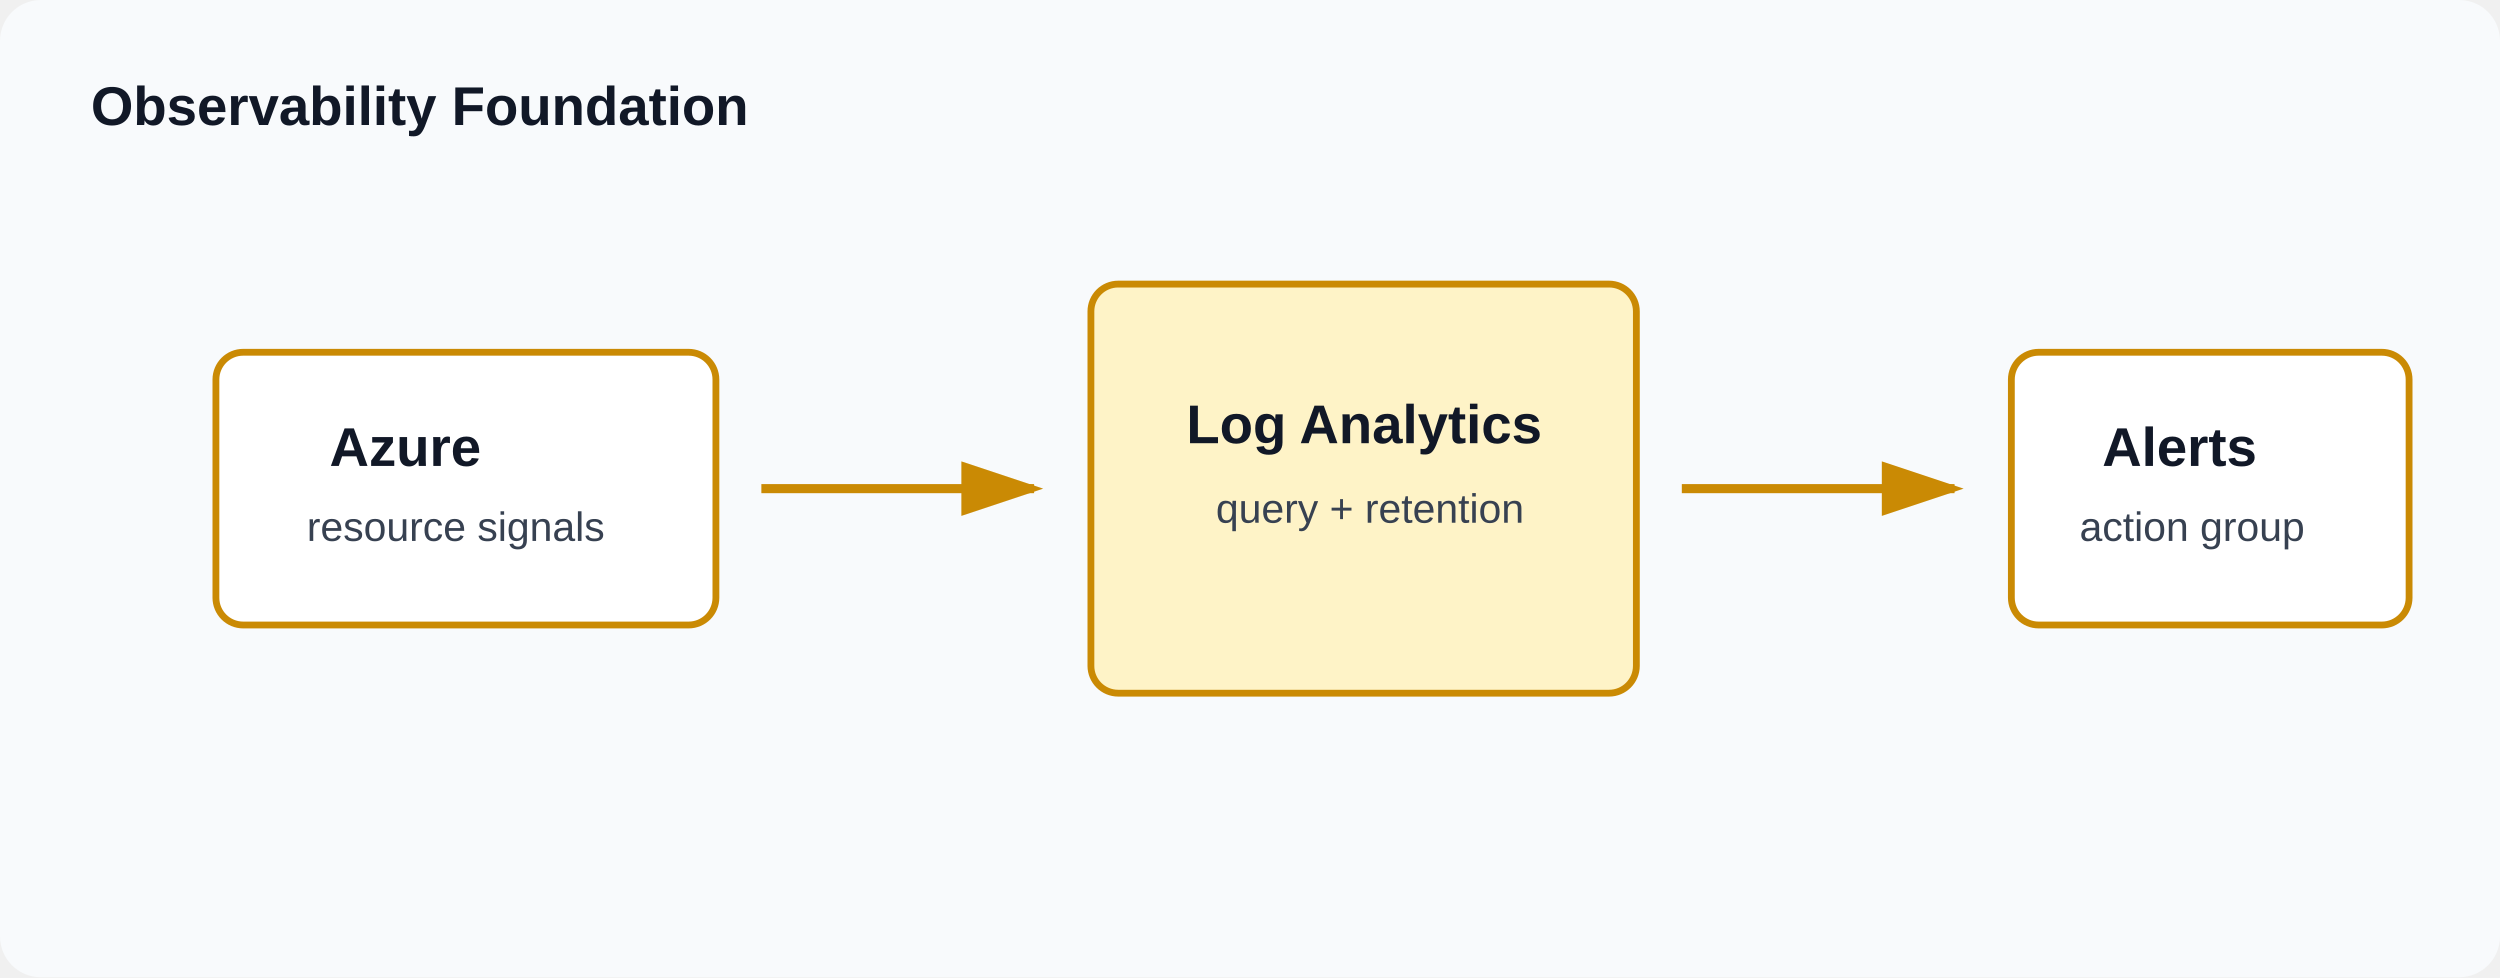
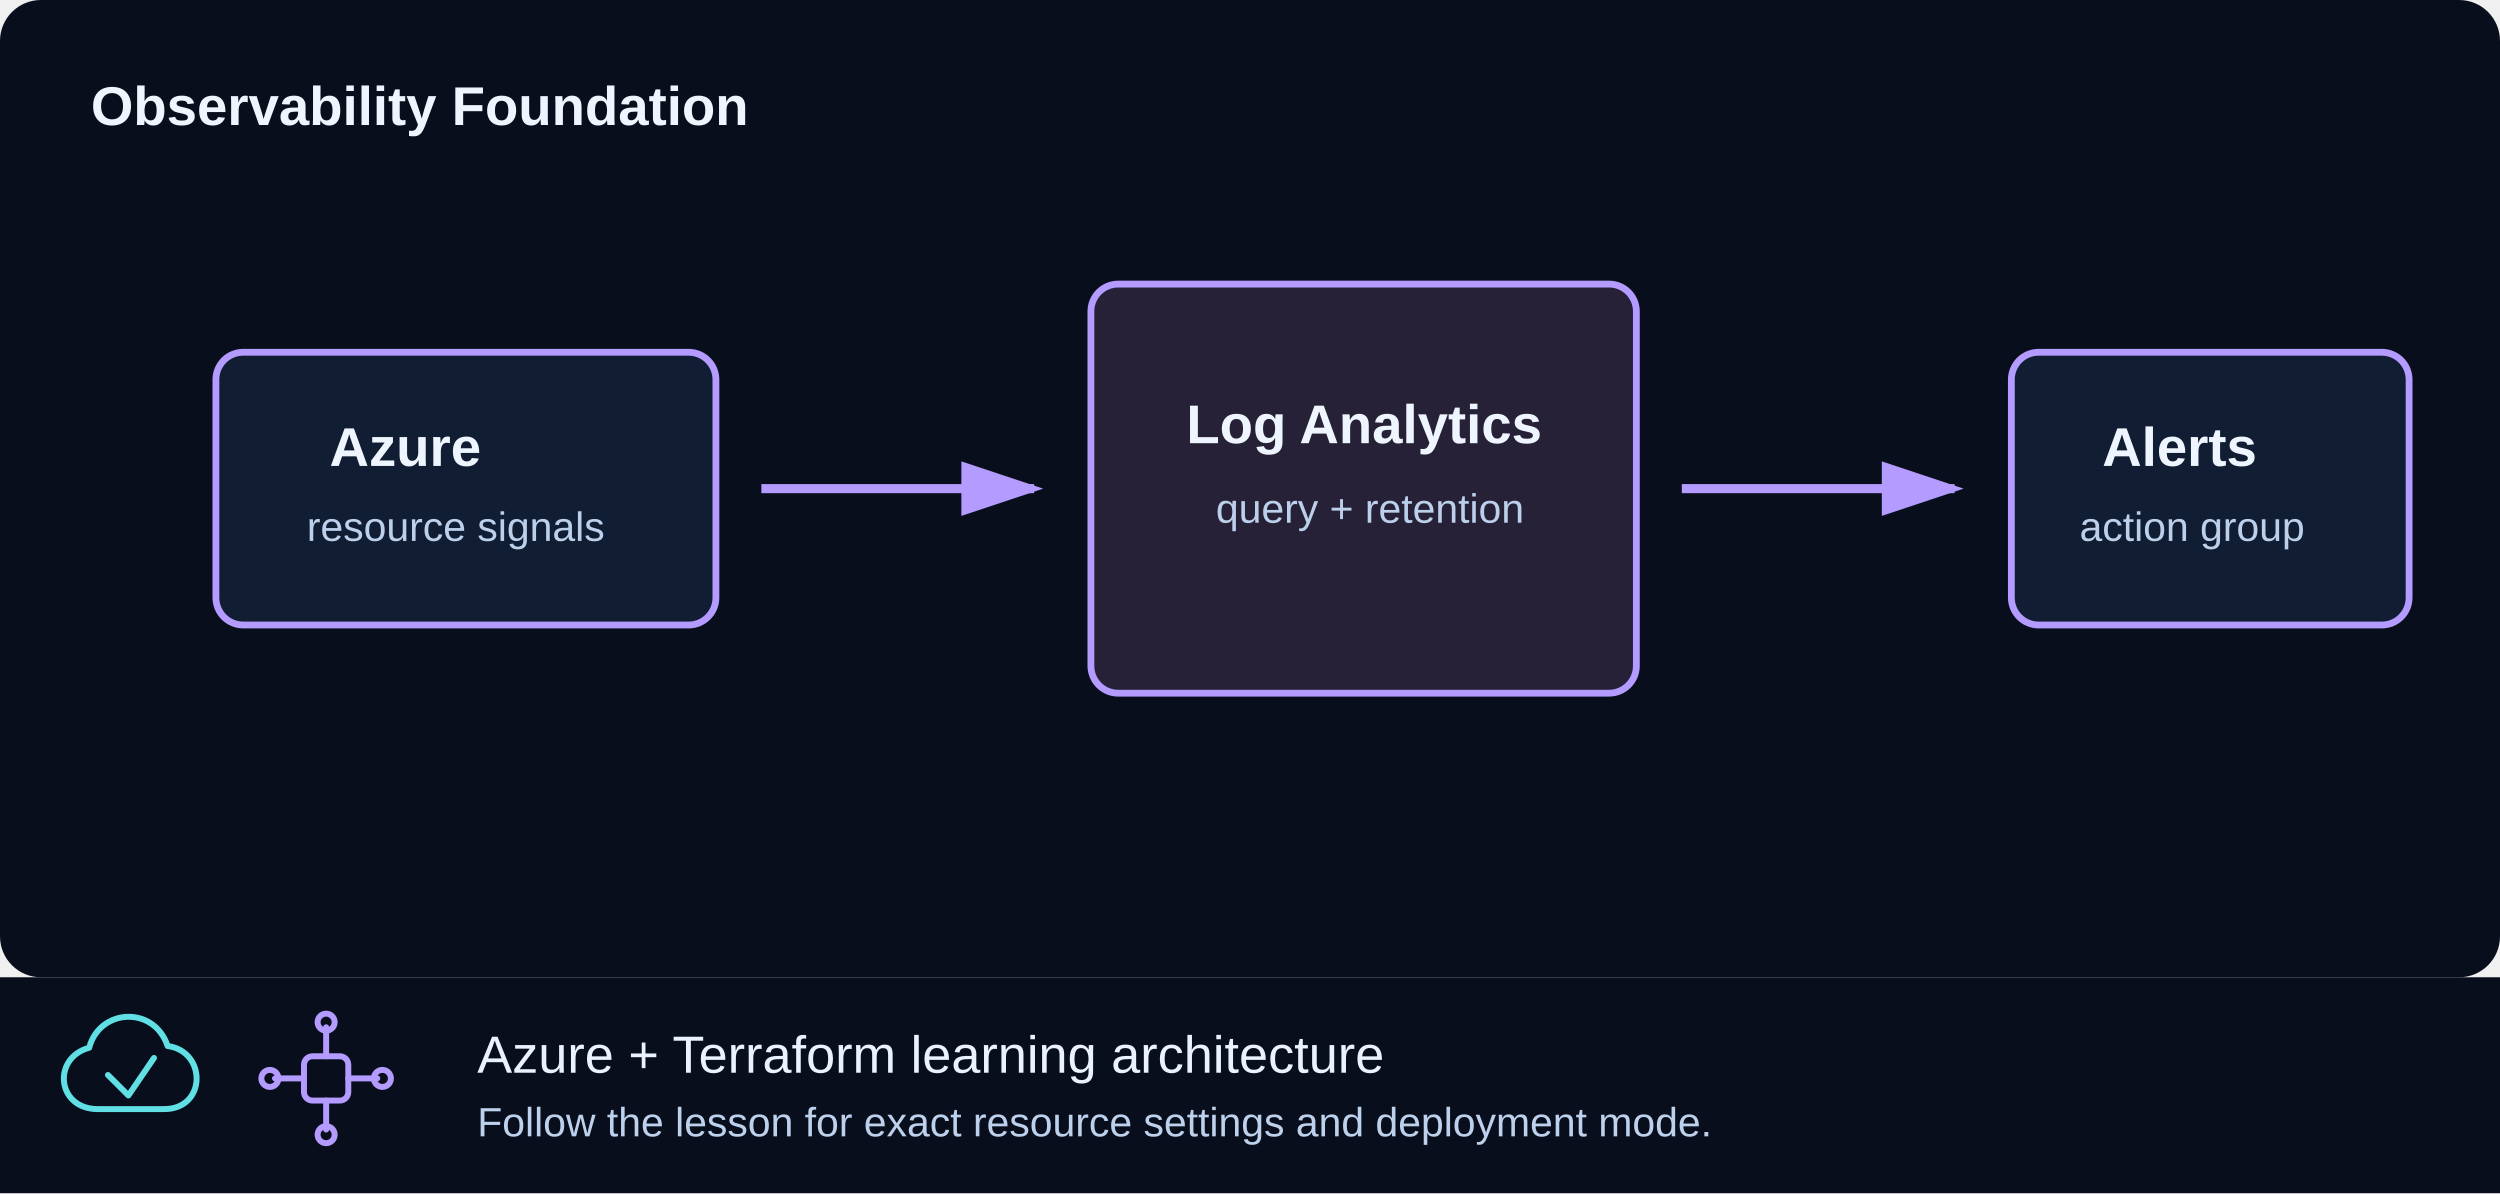
- <svg xmlns="http://www.w3.org/2000/svg" width="1100" height="430" viewBox="0 0 1100 430" role="img" aria-labelledby="title desc">
-   <style>.bg{fill:#f8fafc}.box{fill:#fff;stroke:#ca8a04;stroke-width:3}.log{fill:#fef3c7}.text{font:700 24px Arial,sans-serif;fill:#111827}.small{font:18px Arial,sans-serif;fill:#374151}.arrow{stroke:#ca8a04;stroke-width:4;marker-end:url(#arrow)}</style>
+ <svg xmlns="http://www.w3.org/2000/svg" width="1100" height="525" viewBox="0 0 1100 525" role="img" aria-labelledby="title desc">
+   <style>.bg{fill:#080e1b}.box{fill:#101d32;stroke:#b39bff;stroke-width:3}.log{fill:#262137}.text{font:700 24px "Segoe UI",Arial,sans-serif;fill:#eff5ff}.small{font:18px "Segoe UI",Arial,sans-serif;fill:#bcd0eb}.arrow{stroke:#b39bff;stroke-width:4;marker-end:url(#arrow)}</style>
  <defs>
    <marker id="arrow" markerWidth="10" markerHeight="10" refX="8" refY="3" orient="auto">
-       <path d="M0,0 L0,6 L9,3 z" fill="#ca8a04" />
+       <path d="M0,0 L0,6 L9,3 z" fill="#b39bff" />
    </marker>
  </defs>
  <rect class="bg" width="1100" height="430" rx="18" />
  <text class="text" x="40" y="55">Observability Foundation</text>
  <rect class="box" x="95" y="155" width="220" height="120" rx="12" />
  <text class="text" x="145" y="205">Azure</text>
  <text class="small" x="135" y="238">resource signals</text>
  <line class="arrow" x1="335" y1="215" x2="455" y2="215" />
  <rect class="box log" x="480" y="125" width="240" height="180" rx="12" />
  <text class="text" x="522" y="195">Log Analytics</text>
  <text class="small" x="535" y="230">query + retention</text>
  <line class="arrow" x1="740" y1="215" x2="860" y2="215" />
  <rect class="box" x="885" y="155" width="175" height="120" rx="12" />
  <text class="text" x="925" y="205">Alerts</text>
  <text class="small" x="915" y="238">action group</text>
+   <g>
+     <rect y="430.0" width="1100.0" height="95" fill="#080e1b" />
+     <g transform="translate(25 443.0) scale(0.75)" fill="none" stroke="#60e0e5" stroke-width="3.5" stroke-linecap="round" stroke-linejoin="round">
+       <path d="M24 60h39c25 0 25-34 2-37-8-24-40-22-46 1C-3 30 0 60 24 60Z" />
+       <path d="m30 40 12 12 15-22" />
+     </g>
+     <g transform="translate(112 443.0) scale(0.75)" fill="none" stroke="#b39bff" stroke-width="3.5" stroke-linecap="round" stroke-linejoin="round">
+       <rect x="29" y="29" width="26" height="26" rx="5" />
+       <path d="M42 29V12m0 43v17M29 42H12m43 0h17" />
+       <circle cx="42" cy="9" r="5" />
+       <circle cx="42" cy="75" r="5" />
+       <circle cx="9" cy="42" r="5" />
+       <circle cx="75" cy="42" r="5" />
+     </g>
+     <text x="210" y="472.0" fill="#eaf2ff" font-family="Segoe UI, Arial, sans-serif" font-size="23" font-weight="500">Azure + Terraform learning architecture</text>
+     <text x="210" y="500.0" fill="#bdd0ec" font-family="Segoe UI, Arial, sans-serif" font-size="18" font-weight="500">Follow the lesson for exact resource settings and deployment mode.</text>
+   </g>
</svg>
